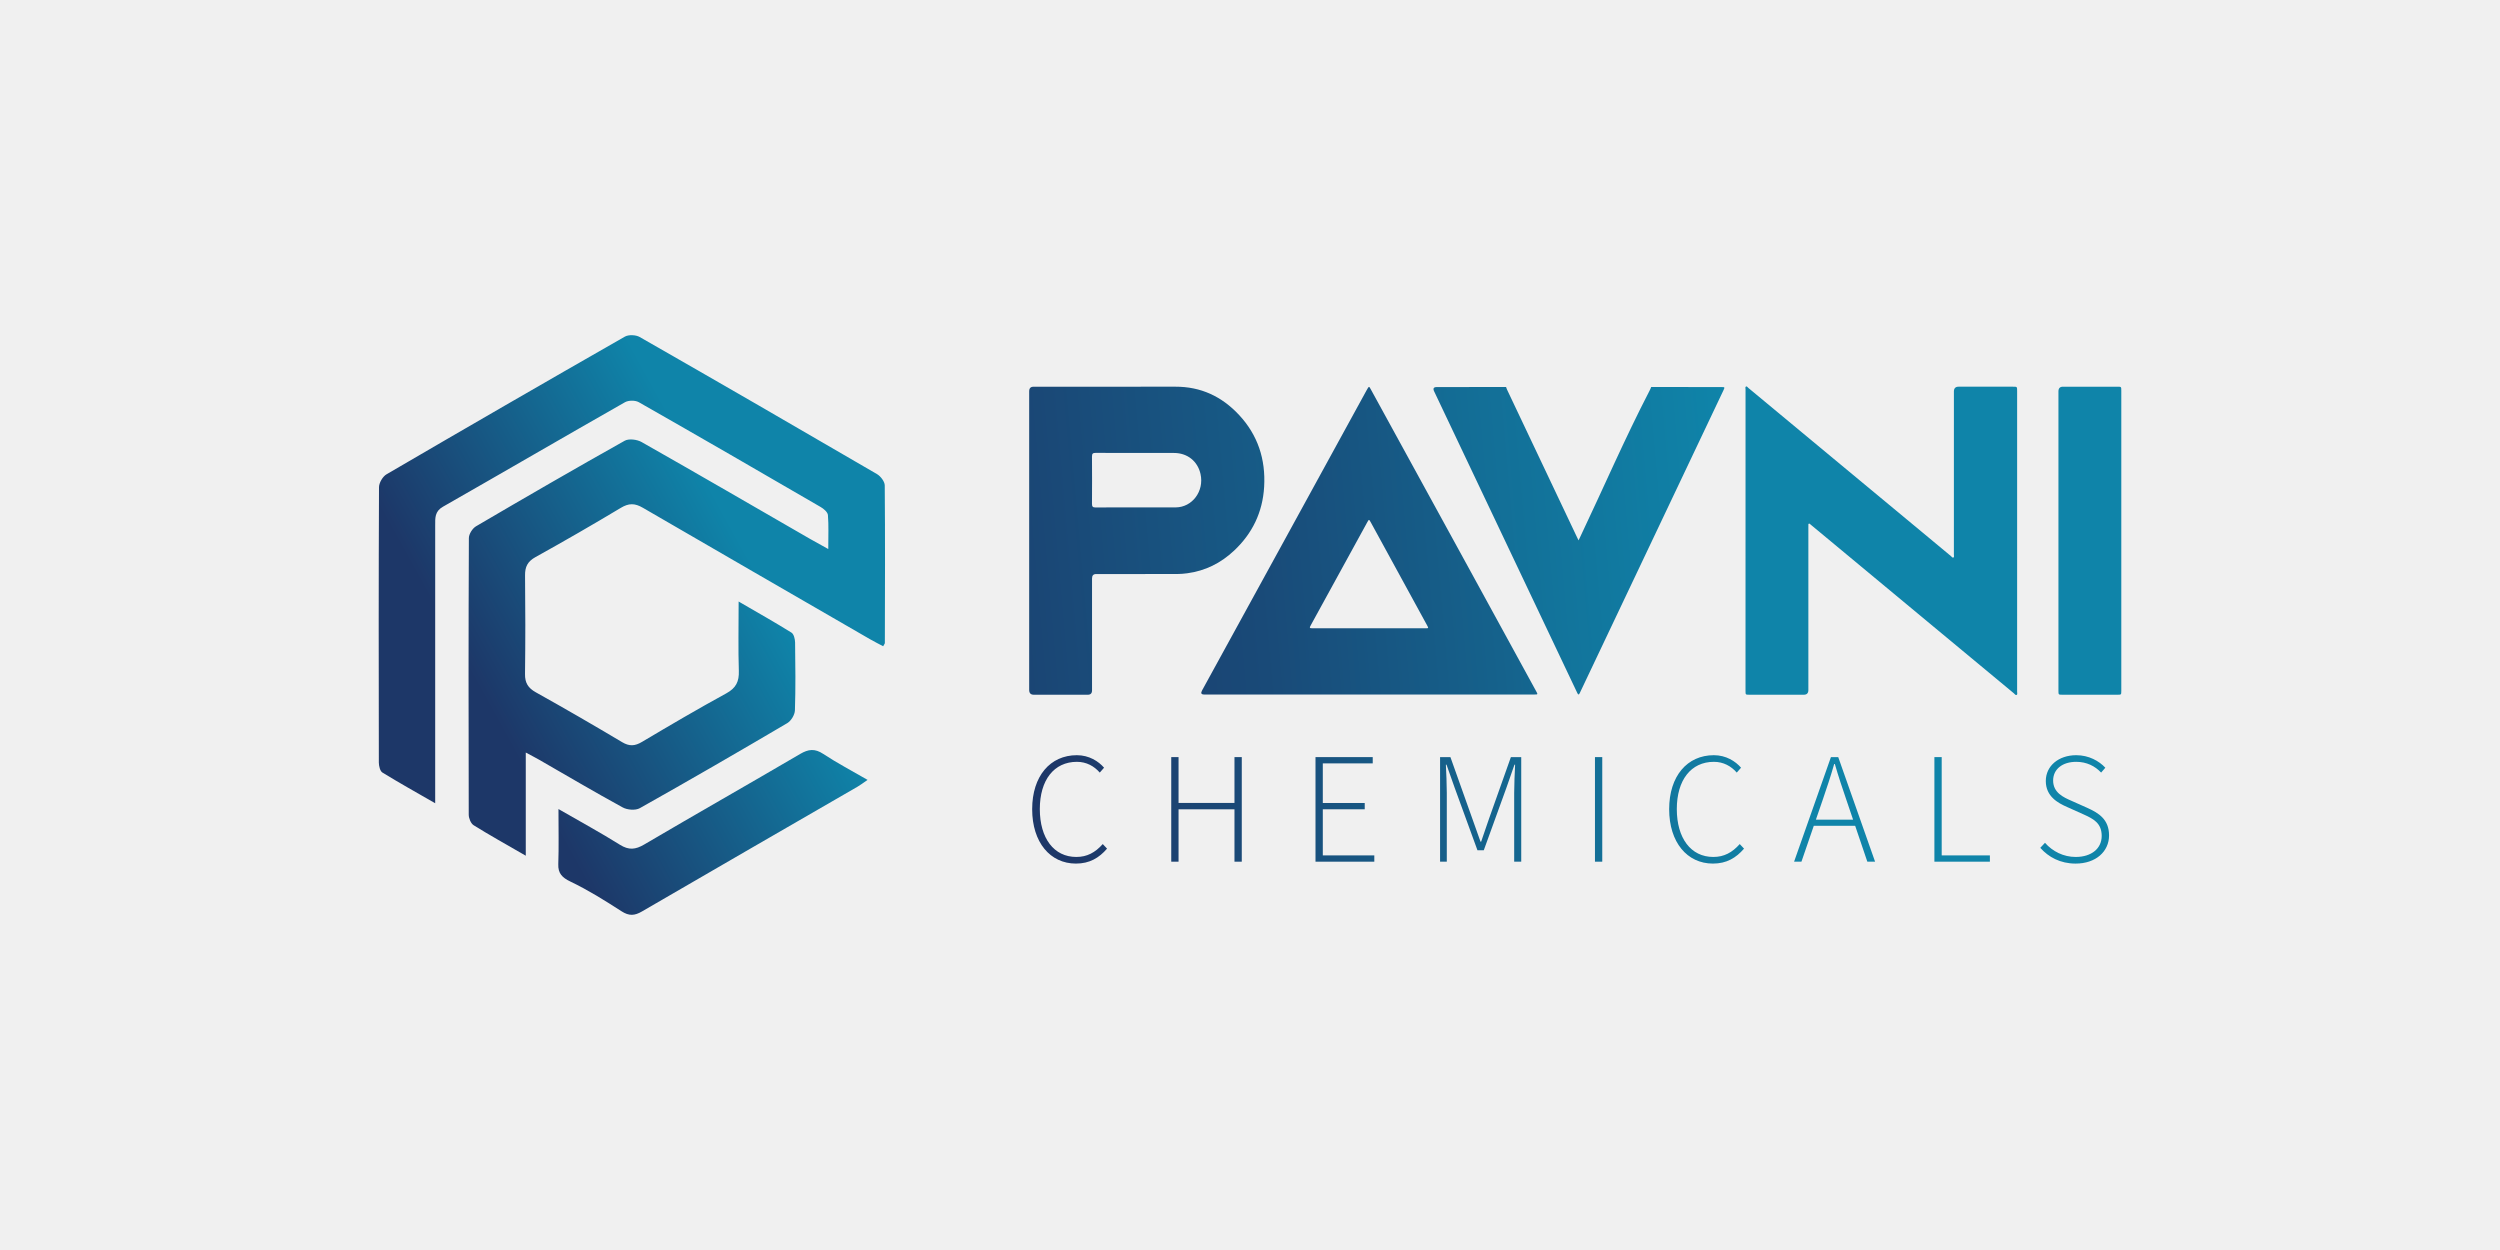
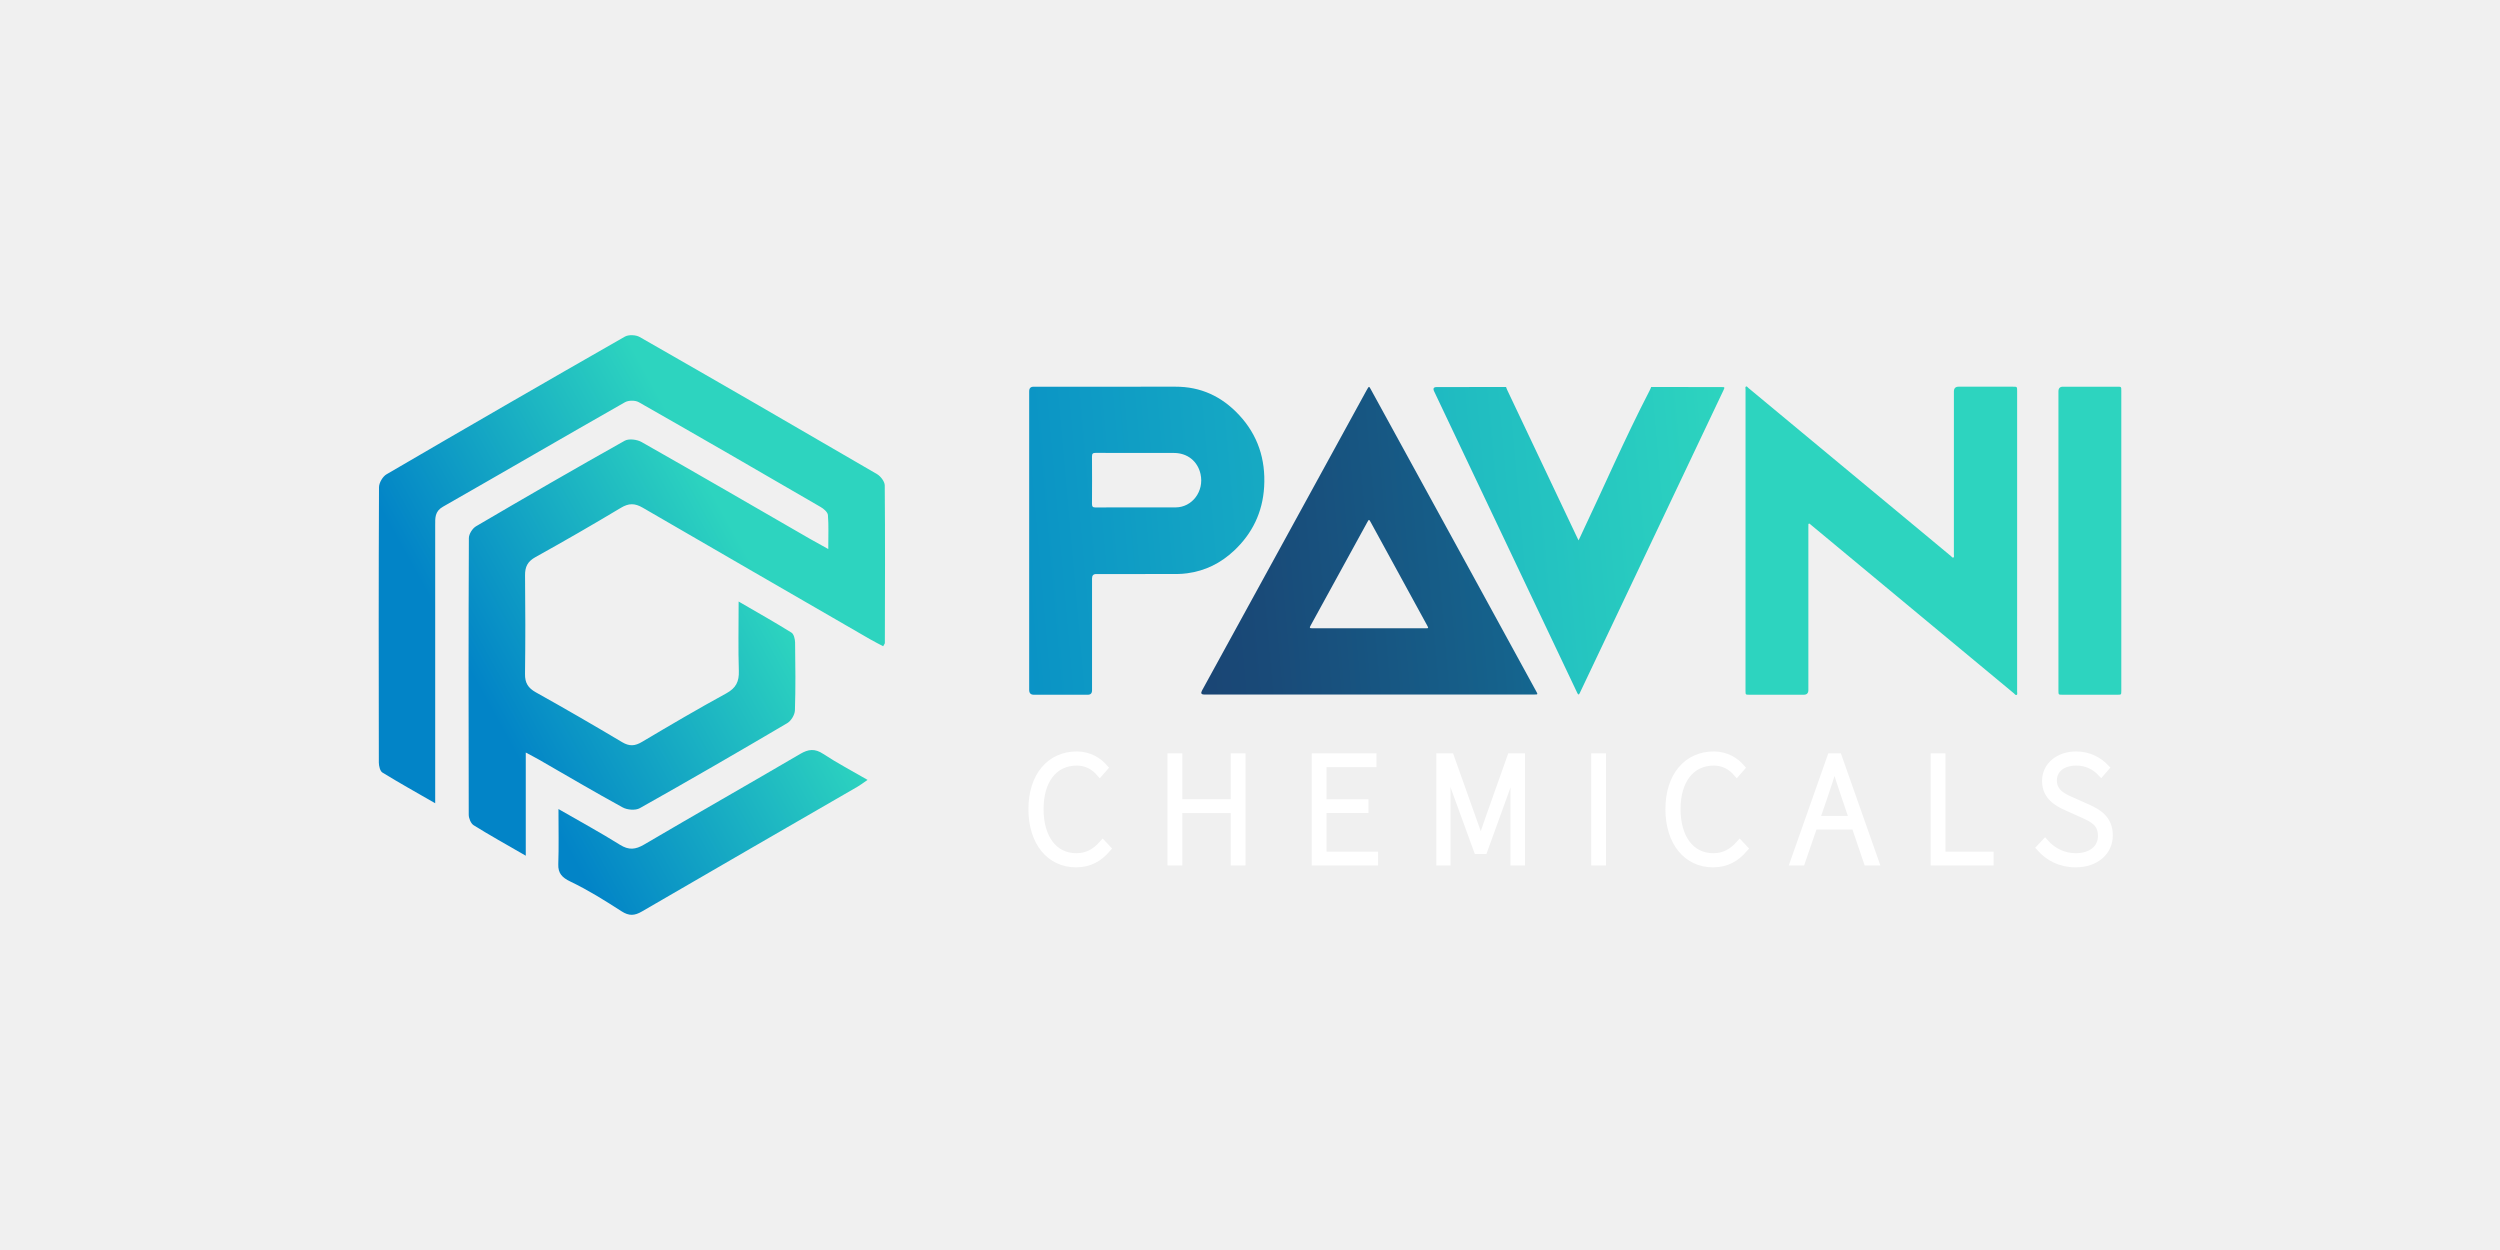
<svg xmlns="http://www.w3.org/2000/svg" xmlns:xlink="http://www.w3.org/1999/xlink" id="Layer_1" viewBox="0 0 1000 500">
  <defs>
-     <style>.cls-1{fill:url(#linear-gradient-12);}.cls-1,.cls-2,.cls-3,.cls-4,.cls-5,.cls-6,.cls-7,.cls-8,.cls-9,.cls-10,.cls-11,.cls-12,.cls-13,.cls-14,.cls-15,.cls-16{stroke-width:0px;}.cls-2{fill:url(#linear-gradient);}.cls-3{fill:url(#linear-gradient-6);}.cls-4{fill:url(#linear-gradient-15);}.cls-5{fill:url(#linear-gradient-11);}.cls-6{fill:url(#linear-gradient-5);}.cls-7{fill:url(#linear-gradient-13);}.cls-8{fill:url(#linear-gradient-16);}.cls-9{fill:url(#linear-gradient-14);}.cls-10{fill:url(#linear-gradient-2);}.cls-11{fill:url(#linear-gradient-7);}.cls-12{fill:url(#linear-gradient-3);}.cls-13{fill:url(#linear-gradient-9);}.cls-14{fill:url(#linear-gradient-8);}.cls-15{fill:url(#linear-gradient-10);}.cls-16{fill:url(#linear-gradient-4);}</style>
+     <style>.cls-1{fill:url(#linear-gradient-12);}.cls-1,.cls-2,.cls-3,.cls-4,.cls-5,.cls-6,.cls-7,.cls-8,.cls-9,.cls-10,.cls-11,.cls-12,.cls-13,.cls-14,.cls-15,.cls-16{stroke-width:0px;}.cls-2{fill:url(#linear-gradient);}.cls-3{fill:url(#linear-gradient-6);}.cls-4{fill:url(#linear-gradient-15);}.cls-5{fill:url(#linear-gradient-11);}.cls-6{fill:url(#linear-gradient-5);}.cls-7{fill:url(#linear-gradient-13);}.cls-8{fill:url(#linear-gradient-16);}.cls-9{fill:url(#linear-gradient-14);}.cls-10{fill:url(#linear-gradient-2);}.cls-11{fill:url(#linear-gradient-7);}.cls-12{fill:url(#linear-gradient-3);}.cls-13{fill:url(#linear-gradient-9);}.cls-14{fill:url(#linear-gradient-8);}.cls-15{fill:url(#linear-gradient-10);}.cls-16{fill:url(#linear-gradient-4);}.cls-1,.cls-4,.cls-5,.cls-7,.cls-8,.cls-9,.cls-13,.cls-14,.cls-15{fill:#ffffff !important; stroke:#ffffff !important; stroke-width:3px !important; opacity:1 !important; letter-spacing:0.1em;}</style>
    <linearGradient id="linear-gradient" x1="186.269" y1="265.74" x2="348.125" y2="176.44" gradientUnits="userSpaceOnUse">
-       <stop offset="0" stop-color="#1d3768" />
-       <stop offset=".648" stop-color="#0f84a9" />
+       <stop offset="0" stop-color="#0284c7" />
+       <stop offset=".648" stop-color="#2dd4bf" />
    </linearGradient>
    <linearGradient id="linear-gradient-2" x1="231.974" y1="348.58" x2="393.83" y2="259.28" xlink:href="#linear-gradient" />
    <linearGradient id="linear-gradient-3" x1="345.762" y1="252.307" x2="885.298" y2="204.529" xlink:href="#linear-gradient" />
    <linearGradient id="linear-gradient-4" x1="344.427" y1="237.232" x2="883.963" y2="189.455" gradientUnits="userSpaceOnUse">
-       <stop offset="0" stop-color="#1d3768" />
+       <stop offset="0" stop-color="#0284c7" />
      <stop offset=".134" stop-color="#1c3b6c" />
      <stop offset=".293" stop-color="#194a78" />
      <stop offset=".466" stop-color="#15628c" />
      <stop offset=".646" stop-color="#0f83a8" />
-       <stop offset=".648" stop-color="#0f84a9" />
+       <stop offset=".648" stop-color="#2dd4bf" />
    </linearGradient>
    <linearGradient id="linear-gradient-5" x1="343.208" y1="223.471" x2="882.744" y2="175.693" xlink:href="#linear-gradient" />
    <linearGradient id="linear-gradient-6" x1="344.598" y1="239.16" x2="884.134" y2="191.383" xlink:href="#linear-gradient" />
    <linearGradient id="linear-gradient-7" x1="346.412" y1="259.644" x2="885.948" y2="211.867" xlink:href="#linear-gradient" />
    <linearGradient id="linear-gradient-8" x1="425.232" y1="324.351" x2="871.544" y2="274.243" xlink:href="#linear-gradient" />
    <linearGradient id="linear-gradient-9" x1="425.881" y1="330.125" x2="872.192" y2="280.017" xlink:href="#linear-gradient" />
    <linearGradient id="linear-gradient-10" x1="426.57" y1="336.263" x2="872.881" y2="286.155" xlink:href="#linear-gradient" />
    <linearGradient id="linear-gradient-11" x1="427.246" y1="342.283" x2="873.557" y2="292.175" xlink:href="#linear-gradient" />
    <linearGradient id="linear-gradient-12" x1="427.833" y1="347.515" x2="874.144" y2="297.407" xlink:href="#linear-gradient" />
    <linearGradient id="linear-gradient-13" x1="428.404" y1="352.602" x2="874.715" y2="302.493" xlink:href="#linear-gradient" />
    <linearGradient id="linear-gradient-14" x1="429.1" y1="358.797" x2="875.411" y2="308.689" xlink:href="#linear-gradient" />
    <linearGradient id="linear-gradient-15" x1="429.643" y1="363.637" x2="875.954" y2="313.529" xlink:href="#linear-gradient" />
    <linearGradient id="linear-gradient-16" x1="430.21" y1="368.691" x2="876.522" y2="318.583" xlink:href="#linear-gradient" />
  </defs>
  <path class="cls-2" d="M353.902,194.174c-.014-1.557-1.653-3.689-3.129-4.55-31.56-18.39-63.175-36.684-94.886-54.814-1.544-.888-4.454-1.011-5.957-.15-31.874,18.212-63.64,36.574-95.336,55.073-1.517.888-2.978,3.388-2.992,5.137-.164,36.711-.137,73.422-.068,110.147.014,1.366.478,3.402,1.421,3.989,6.613,4.071,13.403,7.856,21.122,12.296v-7.186c0-34.675.014-69.337,0-104.012,0-2.897-.191-5.547,3.088-7.405,24.305-13.867,48.502-27.967,72.821-41.807,1.435-.806,4.112-.82,5.533-.014,24.319,13.84,48.556,27.871,72.752,41.93,1.216.697,2.787,2.036,2.896,3.197.342,4.14.137,8.334.137,13.608-3.115-1.721-5.164-2.828-7.173-3.989-22.475-12.966-44.908-26-67.479-38.801-1.831-1.038-5.11-1.462-6.79-.519-19.947,11.19-39.744,22.652-59.472,34.224-1.421.847-2.842,3.101-2.842,4.713-.164,36.889-.15,73.777-.055,110.666.014,1.421.847,3.484,1.954,4.181,6.339,3.962,12.87,7.583,20.863,12.201v-41.274c2.459,1.325,3.962,2.077,5.424,2.924,11.094,6.38,22.119,12.897,33.35,19.032,1.831,1.011,5.11,1.271,6.831.301,19.797-11.121,39.443-22.502,58.994-34.019,1.53-.902,2.992-3.32,3.06-5.082.301-9.045.191-18.103.068-27.147-.014-1.366-.492-3.375-1.448-3.976-6.394-3.976-12.952-7.692-20.398-12.009-.246-.15-.492-.287-.738-.437,0,10.11-.205,18.936.082,27.762.137,4.249-1.107,6.831-4.987,8.963-11.381,6.216-22.57,12.788-33.719,19.414-2.828,1.694-5.028,1.872-7.952.137-11.435-6.818-22.953-13.485-34.58-19.974-3.074-1.721-4.331-3.757-4.29-7.282.164-13.143.164-26.3.014-39.443-.041-3.457,1.011-5.588,4.167-7.337,11.49-6.38,22.871-12.938,34.142-19.701,3.197-1.926,5.588-1.913,8.826-.027,12.993,7.583,73.586,42.599,90.855,52.573,1.721.997,3.498,1.872,5.26,2.815.396-.751.669-1.038.669-1.312.055-20.999.137-42.012-.041-63.011Z" />
  <path class="cls-10" d="M320.046,301.593c-20.737,12.158-41.646,24.024-62.366,36.21-3.518,2.069-6.16,2.323-9.707.1-7.635-4.785-15.57-9.092-24.584-14.287,0,8.188.17,15.133-.075,22.064-.127,3.605,1.487,5.341,4.853,6.95,7.123,3.403,13.82,7.612,20.456,11.887,2.989,1.926,5.194,1.794,8.111.096,28.732-16.723,57.543-33.312,86.321-49.957,1.233-.713,2.364-1.603,3.969-2.703-6.307-3.654-12.203-6.746-17.733-10.393-3.364-2.219-5.908-1.924-9.245.033Z" />
  <path class="cls-12" d="M806.855,216.58c0,20.024,0,40.048-.006,60.071,0,.446.209,1.086-.161,1.295-.464.263-.807-.345-1.159-.637-11.133-9.232-22.263-18.47-33.39-27.709-14.637-12.154-29.272-24.31-43.908-36.466-1.341-1.114-2.682-2.227-4.025-3.338-.194-.161-.379-.436-.651-.331-.306.118-.184.46-.2.711-.021.343-.006.689-.006,1.033,0,21.593,0,43.187,0,64.78q0,1.897-1.777,1.899c-7.305,0-14.609.002-21.914-.001-1.435,0-1.451-.018-1.451-1.552-.002-40.201-.002-80.401.008-120.602,0-.39-.222-.947.212-1.141.34-.152.612.33.886.557,12.245,10.157,24.482,20.326,36.723,30.487,11.757,9.759,23.519,19.51,35.276,29.268,3.025,2.51,6.038,5.037,9.067,7.542.3.248.609.757.984.578.398-.189.188-.76.188-1.158.009-21.747.008-43.493.008-65.24q0-1.945,1.855-1.947c7.268,0,14.537,0,21.805,0,1.63,0,1.634.004,1.634,1.712.001,20.062,0,40.124,0,60.186Z" />
  <path class="cls-16" d="M547.491,277.804c-21.946,0-43.893,0-65.839,0q-1.715,0-.851-1.582c11.265-20.546,22.534-41.089,33.797-61.637,10.7-19.52,21.393-39.044,32.09-58.565.091-.166.186-.329.282-.491.598-1.012.686-1.011,1.247.013,13.224,24.127,26.451,48.253,39.669,72.383,8.879,16.208,17.746,32.424,26.615,48.638.667,1.218.652,1.241-.735,1.241-22.092.001-44.183.001-66.275.001ZM547.645,251.315c7.52,0,15.039.001,22.559-.001,1.241,0,1.258-.018.667-1.116-1.075-1.997-2.174-3.979-3.261-5.969-6.434-11.771-12.865-23.543-19.303-35.31-.692-1.265-.728-1.251-1.44.048-7.503,13.683-15.006,27.365-22.511,41.047-.652,1.189-.598,1.299.73,1.3,7.52.003,15.039.002,22.559.002Z" />
  <path class="cls-6" d="M411.672,216.256c0-19.907,0-39.814,0-59.721q0-1.843,1.719-1.845c18.932,0,37.864.03,56.796-.013,10.031-.023,18.456,3.805,25.453,11.323,7.445,7.999,10.666,17.652,10.018,28.724-.599,10.24-4.756,18.7-12.02,25.528-5.373,5.05-11.585,8.091-18.714,9.054-1.365.184-2.749.299-4.125.302-10.792.024-21.585.013-32.377.014q-1.604,0-1.607,1.728c0,14.93,0,29.86-.001,44.79q0,1.754-1.693,1.757c-7.195.001-14.39,0-21.585,0q-1.864,0-1.865-1.922c0-19.907,0-39.814,0-59.721ZM454.454,202.966c5.269,0,10.538.021,15.807-.005,6.662-.034,11.472-6.508,9.95-13.351-1.138-5.118-5.239-8.413-10.586-8.424-10.465-.021-20.931.008-31.396-.029-1.083-.004-1.446.3-1.437,1.482.05,6.278.047,12.557.002,18.835-.008,1.147.303,1.528,1.417,1.517,5.414-.052,10.829-.024,16.243-.024Z" />
  <path class="cls-3" d="M689.325,156.237c-19.063,40.164-38.116,80.319-57.179,120.483-.082.173-.173.345-.245.518-.345.786-.664.681-.973-.029-.155-.345-.327-.681-.491-1.026-18.935-39.886-37.862-79.772-56.788-119.658q-.809-1.697,1.027-1.697c8.681,0,17.372.019,26.053-.029.782,0,1.164.029,1.691-.01.382,1.026.282.844.627,1.544,9.19,19.464,18.436,38.908,27.662,58.353.191.403.391.805.709,1.457.318-.662.518-1.064.709-1.467,9.236-19.444,17.79-39.263,27.671-58.353.346-.662.555-1.16.673-1.525,8.709.048,19.408.029,28.026.029,1.482,0,1.491.01.827,1.409Z" />
  <path class="cls-11" d="M823.376,216.29c0-19.903,0-39.807,0-59.71q0-1.895,1.779-1.897c7.303,0,14.605-.002,21.908.001,1.438,0,1.455.018,1.455,1.546.002,40.036.001,80.072,0,120.109,0,1.533-.016,1.55-1.451,1.551-7.375.003-14.75.003-22.126,0-1.559,0-1.565-.006-1.565-1.662-.001-19.98,0-39.96,0-59.939Z" />
  <path class="cls-14" d="M430.529,342.782c-8.989,0-14.602-7.517-14.602-19.146s5.676-18.905,14.842-18.905c3.822,0,6.882,1.727,9.142,4.304l1.714-1.956c-2.235-2.577-5.993-5.002-10.881-5.002-10.639,0-17.875,8.328-17.875,21.596s7.198,21.761,17.508,21.761c5.447,0,9.236-2.26,12.442-5.98l-1.714-1.827c-3.035,3.39-6.26,5.155-10.576,5.155Z" />
  <polygon class="cls-13" points="493.791 321.173 471.42 321.173 471.42 302.841 468.5 302.841 468.5 344.673 471.42 344.673 471.42 323.724 493.791 323.724 493.791 344.673 496.71 344.673 496.71 302.841 493.791 302.841 493.791 321.173" />
  <polygon class="cls-15" points="529.12 323.712 545.891 323.712 545.891 321.198 529.12 321.198 529.12 305.353 549.09 305.353 549.09 302.841 526.2 302.841 526.2 344.673 549.725 344.673 549.725 342.159 529.12 342.159 529.12 323.712" />
  <path class="cls-5" d="M595.645,327.382c-1.105,3.085-2.083,6.195-3.187,9.293h-.254c-1.104-3.098-2.196-6.208-3.302-9.293l-8.735-24.541h-4.138v41.832h2.692v-27.499c0-3.391-.204-7.802-.369-11.3h.254l3.301,9.332,9.078,24.903h2.526l9.021-24.903,3.256-9.332h.254c-.165,3.498-.368,7.909-.368,11.3v27.499h2.818v-41.832h-4.138l-8.709,24.541Z" />
  <rect class="cls-1" x="637.983" y="302.841" width="2.921" height="41.832" />
  <path class="cls-7" d="M685.325,342.782c-8.989,0-14.602-7.517-14.602-19.146s5.676-18.905,14.842-18.905c3.822,0,6.881,1.727,9.142,4.304l1.714-1.956c-2.235-2.577-5.993-5.002-10.881-5.002-10.639,0-17.875,8.328-17.875,21.596s7.198,21.761,17.508,21.761c5.447,0,9.236-2.26,12.442-5.98l-1.714-1.827c-3.035,3.39-6.26,5.155-10.576,5.155Z" />
  <path class="cls-9" d="M732.373,302.841l-14.74,41.832h2.945l4.937-14.36h16.549l4.871,14.36h3.097l-14.74-41.832h-2.919ZM741.236,327.87h-14.88l2.691-7.827c1.7-4.964,3.173-9.344,4.633-14.448h.254c1.473,5.097,2.946,9.484,4.647,14.448l2.655,7.827Z" />
  <polygon class="cls-4" points="776.68 302.841 773.759 302.841 773.759 344.673 795.952 344.673 795.952 342.159 776.68 342.159 776.68 302.841" />
  <path class="cls-8" d="M834.818,323.103l-6.329-2.825c-3.06-1.346-7.236-3.187-7.236-8.069,0-4.526,3.707-7.478,9.23-7.478,4.19,0,7.516,1.702,9.966,4.298l1.688-1.942c-2.552-2.717-6.614-5.009-11.654-5.009-6.958,0-12.162,4.234-12.162,10.309,0,6.195,4.844,8.797,8.488,10.404l6.341,2.844c4.12,1.853,7.528,3.517,7.528,8.742,0,4.983-4.024,8.405-10.411,8.405-4.875,0-9.242-2.222-12.277-5.656l-1.879,2.006c3.302,3.713,8.012,6.304,14.131,6.304,8.112,0,13.38-4.85,13.38-11.262s-4.12-8.982-8.804-11.07Z" />
</svg>
